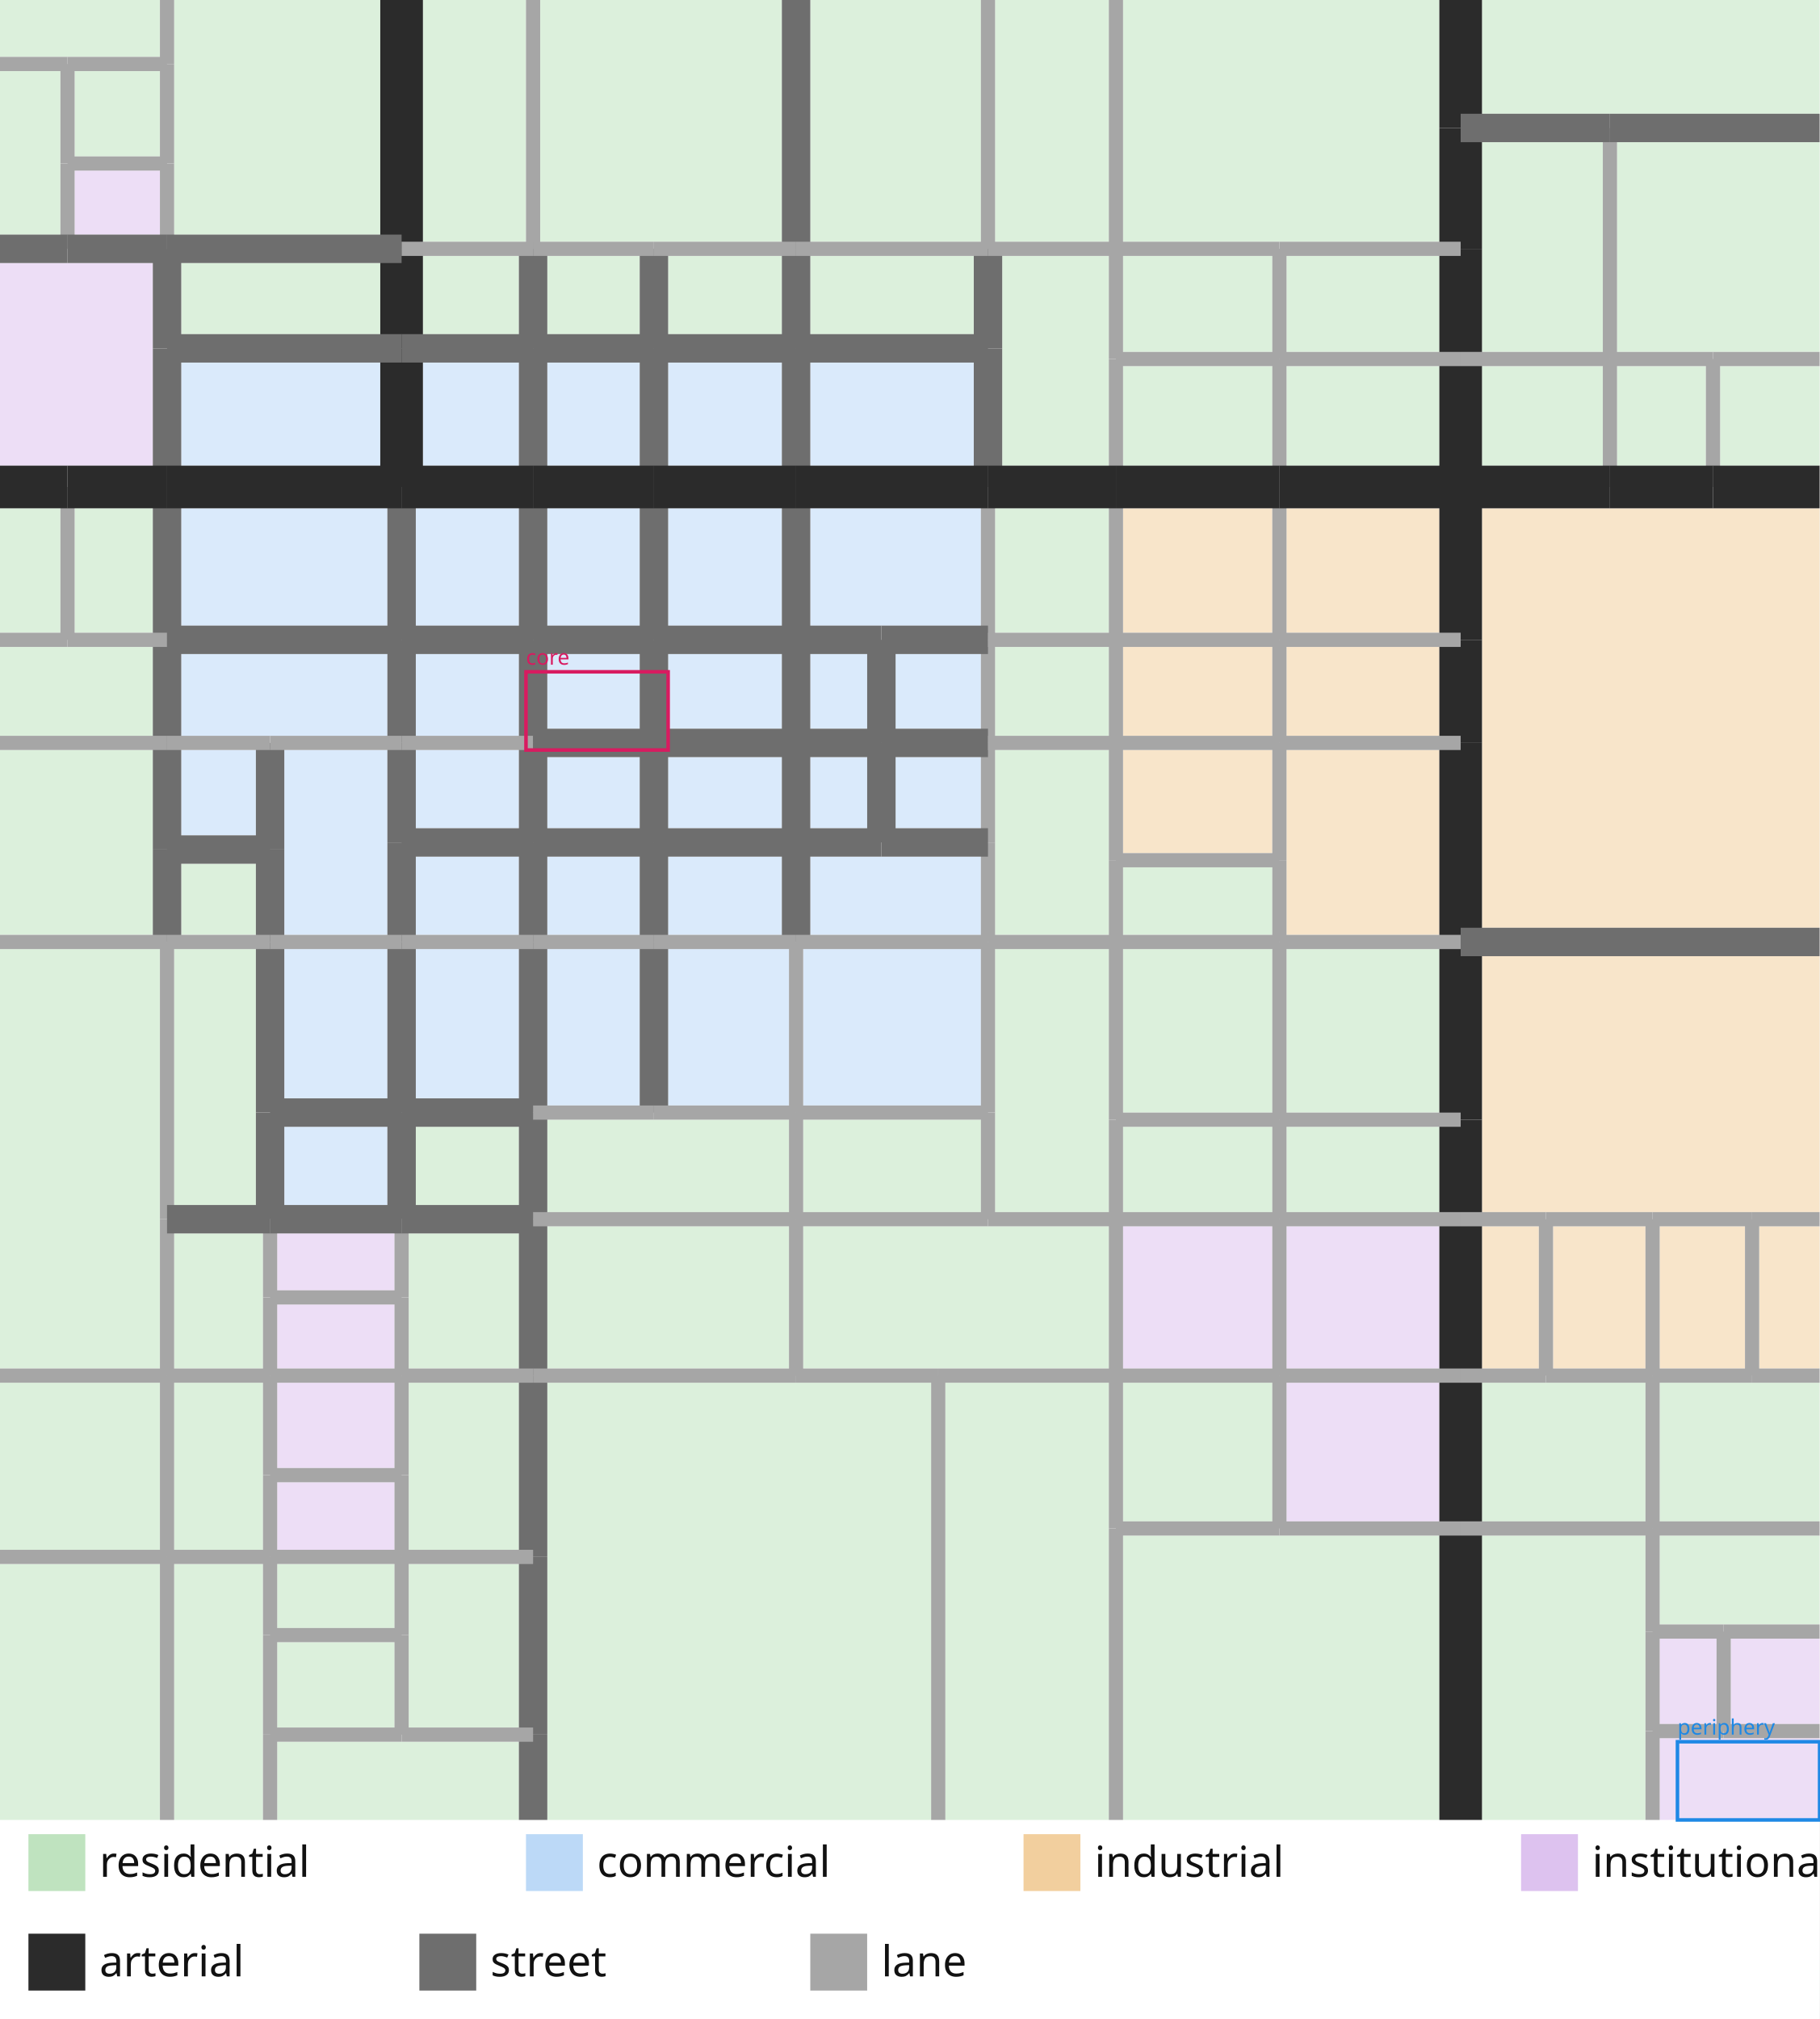
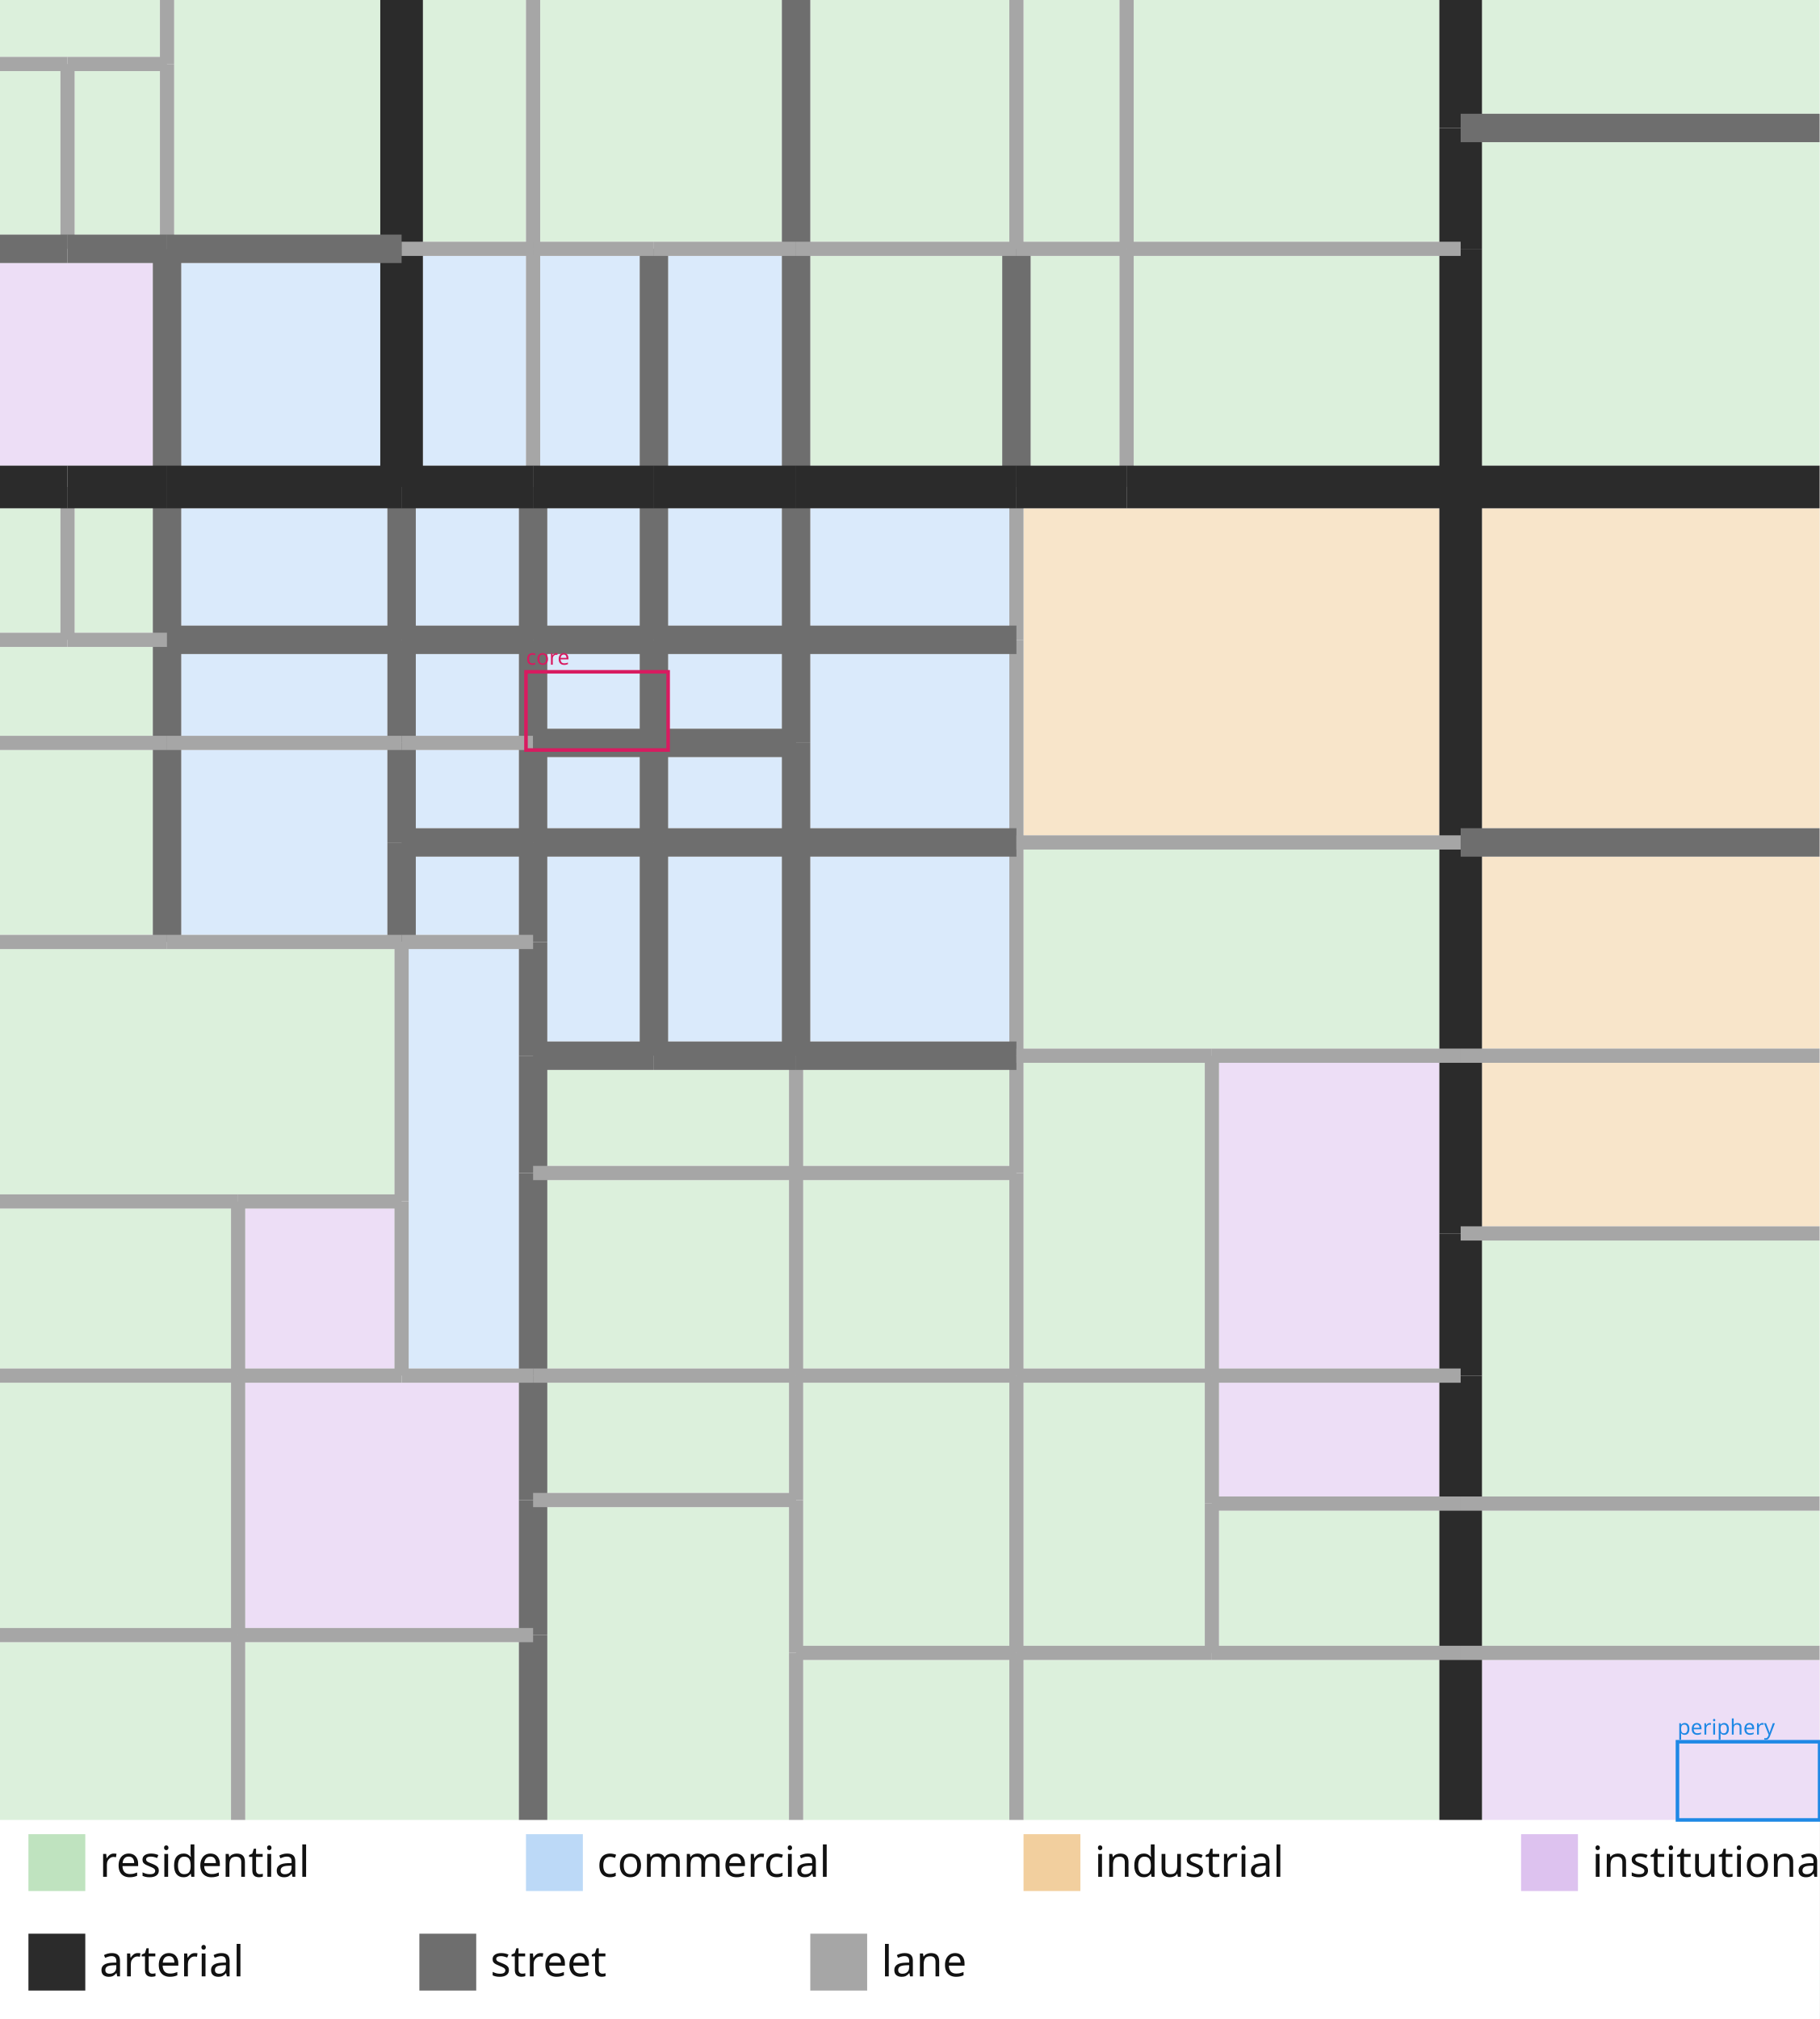
<svg xmlns="http://www.w3.org/2000/svg" width="512" height="568" viewBox="0 0 512 568">
  <rect x="0" y="0" width="512" height="568" fill="#ffffff" />
  <rect x="0" y="0" width="45" height="16" fill="#bfe3bf" fill-opacity="0.55" />
  <rect x="49" y="0" width="58" height="66" fill="#bfe3bf" fill-opacity="0.55" />
  <rect x="119" y="0" width="29" height="68" fill="#bfe3bf" fill-opacity="0.55" />
  <rect x="152" y="0" width="68" height="68" fill="#bfe3bf" fill-opacity="0.55" />
-   <rect x="228" y="0" width="48" height="68" fill="#bfe3bf" fill-opacity="0.55" />
-   <rect x="280" y="0" width="32" height="68" fill="#bfe3bf" fill-opacity="0.55" />
-   <rect x="316" y="0" width="89" height="68" fill="#bfe3bf" fill-opacity="0.55" />
+   <rect x="228" y="0" width="56" height="68" fill="#bfe3bf" fill-opacity="0.55" />
+   <rect x="288" y="0" width="27" height="68" fill="#bfe3bf" fill-opacity="0.55" />
+   <rect x="319" y="0" width="86" height="68" fill="#bfe3bf" fill-opacity="0.55" />
  <rect x="417" y="0" width="95" height="32" fill="#bfe3bf" fill-opacity="0.55" />
  <rect x="0" y="20" width="17" height="46" fill="#bfe3bf" fill-opacity="0.55" />
-   <rect x="21" y="20" width="24" height="24" fill="#bfe3bf" fill-opacity="0.55" />
-   <rect x="417" y="40" width="34" height="59" fill="#bfe3bf" fill-opacity="0.55" />
-   <rect x="455" y="40" width="57" height="59" fill="#bfe3bf" fill-opacity="0.55" />
-   <rect x="21" y="48" width="24" height="18" fill="#ddc2ef" fill-opacity="0.55" />
-   <rect x="119" y="72" width="27" height="22" fill="#bfe3bf" fill-opacity="0.55" />
-   <rect x="154" y="72" width="26" height="22" fill="#bfe3bf" fill-opacity="0.55" />
-   <rect x="188" y="72" width="32" height="22" fill="#bfe3bf" fill-opacity="0.55" />
-   <rect x="228" y="72" width="46" height="22" fill="#bfe3bf" fill-opacity="0.55" />
-   <rect x="282" y="72" width="30" height="59" fill="#bfe3bf" fill-opacity="0.55" />
-   <rect x="316" y="72" width="42" height="27" fill="#bfe3bf" fill-opacity="0.55" />
-   <rect x="362" y="72" width="43" height="27" fill="#bfe3bf" fill-opacity="0.55" />
+   <rect x="21" y="20" width="24" height="46" fill="#bfe3bf" fill-opacity="0.55" />
+   <rect x="417" y="40" width="95" height="91" fill="#bfe3bf" fill-opacity="0.55" />
+   <rect x="119" y="72" width="29" height="59" fill="#bcd9f7" fill-opacity="0.55" />
+   <rect x="152" y="72" width="28" height="59" fill="#bcd9f7" fill-opacity="0.55" />
+   <rect x="188" y="72" width="32" height="59" fill="#bcd9f7" fill-opacity="0.55" />
+   <rect x="228" y="72" width="54" height="59" fill="#bfe3bf" fill-opacity="0.55" />
+   <rect x="290" y="72" width="25" height="59" fill="#bfe3bf" fill-opacity="0.55" />
+   <rect x="319" y="72" width="86" height="59" fill="#bfe3bf" fill-opacity="0.55" />
  <rect x="0" y="74" width="43" height="57" fill="#ddc2ef" fill-opacity="0.55" />
-   <rect x="51" y="74" width="56" height="20" fill="#bfe3bf" fill-opacity="0.55" />
-   <rect x="51" y="102" width="56" height="29" fill="#bcd9f7" fill-opacity="0.55" />
-   <rect x="119" y="102" width="27" height="29" fill="#bcd9f7" fill-opacity="0.55" />
-   <rect x="154" y="102" width="26" height="29" fill="#bcd9f7" fill-opacity="0.55" />
-   <rect x="188" y="102" width="32" height="29" fill="#bcd9f7" fill-opacity="0.55" />
-   <rect x="228" y="102" width="46" height="29" fill="#bcd9f7" fill-opacity="0.55" />
-   <rect x="316" y="103" width="42" height="28" fill="#bfe3bf" fill-opacity="0.55" />
-   <rect x="362" y="103" width="43" height="28" fill="#bfe3bf" fill-opacity="0.55" />
-   <rect x="417" y="103" width="34" height="28" fill="#bfe3bf" fill-opacity="0.55" />
-   <rect x="455" y="103" width="25" height="28" fill="#bfe3bf" fill-opacity="0.55" />
-   <rect x="484" y="103" width="28" height="28" fill="#bfe3bf" fill-opacity="0.55" />
+   <rect x="51" y="74" width="56" height="57" fill="#bcd9f7" fill-opacity="0.55" />
  <rect x="0" y="143" width="17" height="35" fill="#bfe3bf" fill-opacity="0.55" />
  <rect x="21" y="143" width="22" height="35" fill="#bfe3bf" fill-opacity="0.55" />
  <rect x="51" y="143" width="58" height="33" fill="#bcd9f7" fill-opacity="0.55" />
  <rect x="117" y="143" width="29" height="33" fill="#bcd9f7" fill-opacity="0.55" />
  <rect x="154" y="143" width="26" height="33" fill="#bcd9f7" fill-opacity="0.55" />
  <rect x="188" y="143" width="32" height="33" fill="#bcd9f7" fill-opacity="0.55" />
-   <rect x="228" y="143" width="48" height="33" fill="#bcd9f7" fill-opacity="0.55" />
-   <rect x="280" y="143" width="32" height="35" fill="#bfe3bf" fill-opacity="0.55" />
-   <rect x="316" y="143" width="42" height="35" fill="#f2cf9e" fill-opacity="0.55" />
-   <rect x="362" y="143" width="43" height="35" fill="#f2cf9e" fill-opacity="0.55" />
-   <rect x="417" y="143" width="95" height="118" fill="#f2cf9e" fill-opacity="0.55" />
+   <rect x="228" y="143" width="56" height="33" fill="#bcd9f7" fill-opacity="0.55" />
+   <rect x="288" y="143" width="117" height="92" fill="#f2cf9e" fill-opacity="0.55" />
+   <rect x="417" y="143" width="95" height="90" fill="#f2cf9e" fill-opacity="0.55" />
  <rect x="0" y="182" width="43" height="25" fill="#bfe3bf" fill-opacity="0.55" />
-   <rect x="280" y="182" width="32" height="25" fill="#bfe3bf" fill-opacity="0.55" />
-   <rect x="316" y="182" width="42" height="25" fill="#f2cf9e" fill-opacity="0.55" />
-   <rect x="362" y="182" width="43" height="25" fill="#f2cf9e" fill-opacity="0.55" />
  <rect x="51" y="184" width="58" height="23" fill="#bcd9f7" fill-opacity="0.55" />
  <rect x="117" y="184" width="29" height="23" fill="#bcd9f7" fill-opacity="0.55" />
  <rect x="154" y="184" width="26" height="21" fill="#bcd9f7" fill-opacity="0.55" />
  <rect x="188" y="184" width="32" height="21" fill="#bcd9f7" fill-opacity="0.55" />
-   <rect x="228" y="184" width="16" height="21" fill="#bcd9f7" fill-opacity="0.55" />
-   <rect x="252" y="184" width="24" height="21" fill="#bcd9f7" fill-opacity="0.55" />
+   <rect x="228" y="184" width="56" height="49" fill="#bcd9f7" fill-opacity="0.55" />
  <rect x="0" y="211" width="43" height="52" fill="#bfe3bf" fill-opacity="0.55" />
-   <rect x="51" y="211" width="21" height="24" fill="#bcd9f7" fill-opacity="0.55" />
-   <rect x="80" y="211" width="29" height="52" fill="#bcd9f7" fill-opacity="0.55" />
+   <rect x="51" y="211" width="58" height="52" fill="#bcd9f7" fill-opacity="0.55" />
  <rect x="117" y="211" width="29" height="22" fill="#bcd9f7" fill-opacity="0.55" />
-   <rect x="280" y="211" width="32" height="52" fill="#bfe3bf" fill-opacity="0.55" />
-   <rect x="316" y="211" width="42" height="29" fill="#f2cf9e" fill-opacity="0.55" />
-   <rect x="362" y="211" width="43" height="52" fill="#f2cf9e" fill-opacity="0.55" />
  <rect x="154" y="213" width="26" height="20" fill="#bcd9f7" fill-opacity="0.55" />
  <rect x="188" y="213" width="32" height="20" fill="#bcd9f7" fill-opacity="0.55" />
-   <rect x="228" y="213" width="16" height="20" fill="#bcd9f7" fill-opacity="0.55" />
-   <rect x="252" y="213" width="24" height="20" fill="#bcd9f7" fill-opacity="0.55" />
+   <rect x="288" y="239" width="117" height="56" fill="#bfe3bf" fill-opacity="0.55" />
  <rect x="117" y="241" width="29" height="22" fill="#bcd9f7" fill-opacity="0.55" />
-   <rect x="154" y="241" width="26" height="22" fill="#bcd9f7" fill-opacity="0.55" />
-   <rect x="188" y="241" width="32" height="22" fill="#bcd9f7" fill-opacity="0.55" />
-   <rect x="228" y="241" width="48" height="22" fill="#bcd9f7" fill-opacity="0.55" />
-   <rect x="51" y="243" width="21" height="20" fill="#bfe3bf" fill-opacity="0.55" />
-   <rect x="316" y="244" width="42" height="19" fill="#bfe3bf" fill-opacity="0.55" />
-   <rect x="0" y="267" width="45" height="118" fill="#bfe3bf" fill-opacity="0.55" />
-   <rect x="49" y="267" width="23" height="72" fill="#bfe3bf" fill-opacity="0.55" />
-   <rect x="80" y="267" width="29" height="42" fill="#bcd9f7" fill-opacity="0.55" />
-   <rect x="117" y="267" width="29" height="42" fill="#bcd9f7" fill-opacity="0.55" />
-   <rect x="154" y="267" width="26" height="44" fill="#bcd9f7" fill-opacity="0.55" />
-   <rect x="188" y="267" width="34" height="44" fill="#bcd9f7" fill-opacity="0.55" />
-   <rect x="226" y="267" width="50" height="44" fill="#bcd9f7" fill-opacity="0.55" />
-   <rect x="280" y="267" width="32" height="74" fill="#bfe3bf" fill-opacity="0.55" />
-   <rect x="316" y="267" width="42" height="46" fill="#bfe3bf" fill-opacity="0.55" />
-   <rect x="362" y="267" width="43" height="46" fill="#bfe3bf" fill-opacity="0.55" />
-   <rect x="417" y="269" width="95" height="72" fill="#f2cf9e" fill-opacity="0.55" />
-   <rect x="154" y="315" width="68" height="26" fill="#bfe3bf" fill-opacity="0.55" />
-   <rect x="226" y="315" width="50" height="26" fill="#bfe3bf" fill-opacity="0.55" />
-   <rect x="80" y="317" width="29" height="22" fill="#bcd9f7" fill-opacity="0.55" />
-   <rect x="117" y="317" width="29" height="22" fill="#bfe3bf" fill-opacity="0.55" />
-   <rect x="316" y="317" width="42" height="24" fill="#bfe3bf" fill-opacity="0.55" />
-   <rect x="362" y="317" width="43" height="24" fill="#bfe3bf" fill-opacity="0.55" />
-   <rect x="154" y="345" width="68" height="40" fill="#bfe3bf" fill-opacity="0.55" />
-   <rect x="226" y="345" width="86" height="40" fill="#bfe3bf" fill-opacity="0.55" />
-   <rect x="316" y="345" width="42" height="40" fill="#ddc2ef" fill-opacity="0.55" />
-   <rect x="362" y="345" width="43" height="40" fill="#ddc2ef" fill-opacity="0.55" />
-   <rect x="417" y="345" width="16" height="40" fill="#f2cf9e" fill-opacity="0.55" />
-   <rect x="437" y="345" width="26" height="40" fill="#f2cf9e" fill-opacity="0.55" />
-   <rect x="467" y="345" width="24" height="40" fill="#f2cf9e" fill-opacity="0.55" />
-   <rect x="495" y="345" width="17" height="40" fill="#f2cf9e" fill-opacity="0.55" />
-   <rect x="49" y="347" width="25" height="38" fill="#bfe3bf" fill-opacity="0.55" />
-   <rect x="78" y="347" width="33" height="16" fill="#ddc2ef" fill-opacity="0.55" />
-   <rect x="115" y="347" width="31" height="38" fill="#bfe3bf" fill-opacity="0.55" />
-   <rect x="78" y="367" width="33" height="18" fill="#ddc2ef" fill-opacity="0.55" />
-   <rect x="0" y="389" width="45" height="47" fill="#bfe3bf" fill-opacity="0.55" />
-   <rect x="49" y="389" width="25" height="47" fill="#bfe3bf" fill-opacity="0.55" />
-   <rect x="78" y="389" width="33" height="24" fill="#ddc2ef" fill-opacity="0.55" />
-   <rect x="115" y="389" width="31" height="47" fill="#bfe3bf" fill-opacity="0.55" />
-   <rect x="154" y="389" width="108" height="123" fill="#bfe3bf" fill-opacity="0.55" />
-   <rect x="266" y="389" width="46" height="123" fill="#bfe3bf" fill-opacity="0.55" />
-   <rect x="316" y="389" width="42" height="39" fill="#bfe3bf" fill-opacity="0.55" />
-   <rect x="362" y="389" width="43" height="39" fill="#ddc2ef" fill-opacity="0.55" />
-   <rect x="417" y="389" width="46" height="39" fill="#bfe3bf" fill-opacity="0.55" />
-   <rect x="467" y="389" width="45" height="39" fill="#bfe3bf" fill-opacity="0.55" />
-   <rect x="78" y="417" width="33" height="19" fill="#ddc2ef" fill-opacity="0.55" />
-   <rect x="316" y="432" width="89" height="80" fill="#bfe3bf" fill-opacity="0.55" />
-   <rect x="417" y="432" width="46" height="80" fill="#bfe3bf" fill-opacity="0.55" />
-   <rect x="467" y="432" width="45" height="25" fill="#bfe3bf" fill-opacity="0.55" />
-   <rect x="0" y="440" width="45" height="72" fill="#bfe3bf" fill-opacity="0.55" />
-   <rect x="49" y="440" width="25" height="72" fill="#bfe3bf" fill-opacity="0.55" />
-   <rect x="78" y="440" width="33" height="18" fill="#bfe3bf" fill-opacity="0.55" />
-   <rect x="115" y="440" width="31" height="46" fill="#bfe3bf" fill-opacity="0.55" />
-   <rect x="467" y="461" width="16" height="24" fill="#ddc2ef" fill-opacity="0.55" />
-   <rect x="487" y="461" width="25" height="24" fill="#ddc2ef" fill-opacity="0.55" />
-   <rect x="78" y="462" width="33" height="24" fill="#bfe3bf" fill-opacity="0.55" />
-   <rect x="467" y="489" width="45" height="23" fill="#ddc2ef" fill-opacity="0.55" />
-   <rect x="78" y="490" width="68" height="22" fill="#bfe3bf" fill-opacity="0.55" />
-   <rect x="17" y="18" width="4" height="28" fill="#a6a6a6" />
-   <rect x="17" y="46" width="4" height="24" fill="#a6a6a6" />
+   <rect x="154" y="241" width="26" height="52" fill="#bcd9f7" fill-opacity="0.55" />
+   <rect x="188" y="241" width="32" height="52" fill="#bcd9f7" fill-opacity="0.55" />
+   <rect x="228" y="241" width="56" height="52" fill="#bcd9f7" fill-opacity="0.55" />
+   <rect x="417" y="241" width="95" height="54" fill="#f2cf9e" fill-opacity="0.55" />
+   <rect x="0" y="267" width="111" height="69" fill="#bfe3bf" fill-opacity="0.55" />
+   <rect x="115" y="267" width="31" height="118" fill="#bcd9f7" fill-opacity="0.55" />
+   <rect x="288" y="299" width="51" height="86" fill="#bfe3bf" fill-opacity="0.55" />
+   <rect x="343" y="299" width="62" height="86" fill="#ddc2ef" fill-opacity="0.55" />
+   <rect x="417" y="299" width="95" height="46" fill="#f2cf9e" fill-opacity="0.55" />
+   <rect x="154" y="301" width="68" height="27" fill="#bfe3bf" fill-opacity="0.55" />
+   <rect x="226" y="301" width="58" height="27" fill="#bfe3bf" fill-opacity="0.55" />
+   <rect x="154" y="332" width="68" height="53" fill="#bfe3bf" fill-opacity="0.55" />
+   <rect x="226" y="332" width="58" height="53" fill="#bfe3bf" fill-opacity="0.55" />
+   <rect x="0" y="340" width="65" height="45" fill="#bfe3bf" fill-opacity="0.55" />
+   <rect x="69" y="340" width="42" height="45" fill="#ddc2ef" fill-opacity="0.55" />
+   <rect x="417" y="349" width="95" height="72" fill="#bfe3bf" fill-opacity="0.55" />
+   <rect x="0" y="389" width="65" height="69" fill="#bfe3bf" fill-opacity="0.55" />
+   <rect x="69" y="389" width="77" height="69" fill="#ddc2ef" fill-opacity="0.55" />
+   <rect x="154" y="389" width="68" height="31" fill="#bfe3bf" fill-opacity="0.55" />
+   <rect x="226" y="389" width="58" height="74" fill="#bfe3bf" fill-opacity="0.55" />
+   <rect x="288" y="389" width="51" height="74" fill="#bfe3bf" fill-opacity="0.55" />
+   <rect x="343" y="389" width="62" height="32" fill="#ddc2ef" fill-opacity="0.55" />
+   <rect x="154" y="424" width="68" height="88" fill="#bfe3bf" fill-opacity="0.55" />
+   <rect x="343" y="425" width="62" height="38" fill="#bfe3bf" fill-opacity="0.55" />
+   <rect x="417" y="425" width="95" height="38" fill="#bfe3bf" fill-opacity="0.55" />
+   <rect x="0" y="462" width="65" height="50" fill="#bfe3bf" fill-opacity="0.55" />
+   <rect x="69" y="462" width="77" height="50" fill="#bfe3bf" fill-opacity="0.55" />
+   <rect x="226" y="467" width="58" height="45" fill="#bfe3bf" fill-opacity="0.55" />
+   <rect x="288" y="467" width="117" height="45" fill="#bfe3bf" fill-opacity="0.55" />
+   <rect x="417" y="467" width="95" height="45" fill="#ddc2ef" fill-opacity="0.55" />
+   <rect x="17" y="18" width="4" height="52" fill="#a6a6a6" />
  <rect x="17" y="137" width="4" height="43" fill="#a6a6a6" />
  <rect x="45" y="0" width="4" height="18" fill="#a6a6a6" />
-   <rect x="45" y="18" width="4" height="28" fill="#a6a6a6" />
-   <rect x="45" y="46" width="4" height="24" fill="#a6a6a6" />
-   <rect x="43" y="70" width="8" height="28" fill="#6e6e6e" />
-   <rect x="43" y="98" width="8" height="39" fill="#6e6e6e" />
+   <rect x="45" y="18" width="4" height="52" fill="#a6a6a6" />
+   <rect x="43" y="70" width="8" height="67" fill="#6e6e6e" />
  <rect x="43" y="137" width="8" height="43" fill="#6e6e6e" />
  <rect x="43" y="180" width="8" height="29" fill="#6e6e6e" />
-   <rect x="43" y="209" width="8" height="30" fill="#6e6e6e" />
-   <rect x="43" y="239" width="8" height="26" fill="#6e6e6e" />
-   <rect x="45" y="265" width="4" height="78" fill="#a6a6a6" />
-   <rect x="45" y="343" width="4" height="44" fill="#a6a6a6" />
-   <rect x="45" y="387" width="4" height="51" fill="#a6a6a6" />
-   <rect x="45" y="438" width="4" height="74" fill="#a6a6a6" />
-   <rect x="72" y="209" width="8" height="30" fill="#6e6e6e" />
-   <rect x="72" y="239" width="8" height="26" fill="#6e6e6e" />
-   <rect x="72" y="265" width="8" height="48" fill="#6e6e6e" />
-   <rect x="72" y="313" width="8" height="30" fill="#6e6e6e" />
-   <rect x="74" y="343" width="4" height="22" fill="#a6a6a6" />
-   <rect x="74" y="365" width="4" height="22" fill="#a6a6a6" />
-   <rect x="74" y="387" width="4" height="28" fill="#a6a6a6" />
-   <rect x="74" y="415" width="4" height="23" fill="#a6a6a6" />
-   <rect x="74" y="438" width="4" height="22" fill="#a6a6a6" />
-   <rect x="74" y="460" width="4" height="28" fill="#a6a6a6" />
-   <rect x="74" y="488" width="4" height="24" fill="#a6a6a6" />
+   <rect x="43" y="209" width="8" height="56" fill="#6e6e6e" />
+   <rect x="65" y="338" width="4" height="49" fill="#a6a6a6" />
+   <rect x="65" y="387" width="4" height="73" fill="#a6a6a6" />
+   <rect x="65" y="460" width="4" height="52" fill="#a6a6a6" />
  <rect x="107" y="0" width="12" height="70" fill="#2b2b2b" />
-   <rect x="107" y="70" width="12" height="28" fill="#2b2b2b" />
-   <rect x="107" y="98" width="12" height="39" fill="#2b2b2b" />
+   <rect x="107" y="70" width="12" height="67" fill="#2b2b2b" />
  <rect x="109" y="137" width="8" height="43" fill="#6e6e6e" />
  <rect x="109" y="180" width="8" height="29" fill="#6e6e6e" />
  <rect x="109" y="209" width="8" height="28" fill="#6e6e6e" />
  <rect x="109" y="237" width="8" height="28" fill="#6e6e6e" />
-   <rect x="109" y="265" width="8" height="48" fill="#6e6e6e" />
-   <rect x="109" y="313" width="8" height="30" fill="#6e6e6e" />
-   <rect x="111" y="343" width="4" height="22" fill="#a6a6a6" />
-   <rect x="111" y="365" width="4" height="22" fill="#a6a6a6" />
-   <rect x="111" y="387" width="4" height="28" fill="#a6a6a6" />
-   <rect x="111" y="415" width="4" height="23" fill="#a6a6a6" />
-   <rect x="111" y="438" width="4" height="22" fill="#a6a6a6" />
-   <rect x="111" y="460" width="4" height="28" fill="#a6a6a6" />
+   <rect x="111" y="265" width="4" height="73" fill="#a6a6a6" />
+   <rect x="111" y="338" width="4" height="49" fill="#a6a6a6" />
  <rect x="148" y="0" width="4" height="70" fill="#a6a6a6" />
-   <rect x="146" y="70" width="8" height="28" fill="#6e6e6e" />
-   <rect x="146" y="98" width="8" height="39" fill="#6e6e6e" />
+   <rect x="148" y="70" width="4" height="67" fill="#a6a6a6" />
  <rect x="146" y="137" width="8" height="43" fill="#6e6e6e" />
  <rect x="146" y="180" width="8" height="29" fill="#6e6e6e" />
  <rect x="146" y="209" width="8" height="28" fill="#6e6e6e" />
  <rect x="146" y="237" width="8" height="28" fill="#6e6e6e" />
-   <rect x="146" y="265" width="8" height="48" fill="#6e6e6e" />
-   <rect x="146" y="313" width="8" height="30" fill="#6e6e6e" />
-   <rect x="146" y="343" width="8" height="44" fill="#6e6e6e" />
-   <rect x="146" y="387" width="8" height="51" fill="#6e6e6e" />
-   <rect x="146" y="438" width="8" height="50" fill="#6e6e6e" />
-   <rect x="146" y="488" width="8" height="24" fill="#6e6e6e" />
-   <rect x="180" y="70" width="8" height="28" fill="#6e6e6e" />
-   <rect x="180" y="98" width="8" height="39" fill="#6e6e6e" />
+   <rect x="146" y="265" width="8" height="32" fill="#6e6e6e" />
+   <rect x="146" y="297" width="8" height="33" fill="#6e6e6e" />
+   <rect x="146" y="330" width="8" height="57" fill="#6e6e6e" />
+   <rect x="146" y="387" width="8" height="35" fill="#6e6e6e" />
+   <rect x="146" y="422" width="8" height="38" fill="#6e6e6e" />
+   <rect x="146" y="460" width="8" height="52" fill="#6e6e6e" />
+   <rect x="180" y="70" width="8" height="67" fill="#6e6e6e" />
  <rect x="180" y="137" width="8" height="43" fill="#6e6e6e" />
  <rect x="180" y="180" width="8" height="29" fill="#6e6e6e" />
  <rect x="180" y="209" width="8" height="28" fill="#6e6e6e" />
-   <rect x="180" y="237" width="8" height="28" fill="#6e6e6e" />
-   <rect x="180" y="265" width="8" height="48" fill="#6e6e6e" />
+   <rect x="180" y="237" width="8" height="60" fill="#6e6e6e" />
  <rect x="220" y="0" width="8" height="70" fill="#6e6e6e" />
-   <rect x="220" y="70" width="8" height="28" fill="#6e6e6e" />
-   <rect x="220" y="98" width="8" height="39" fill="#6e6e6e" />
+   <rect x="220" y="70" width="8" height="67" fill="#6e6e6e" />
  <rect x="220" y="137" width="8" height="43" fill="#6e6e6e" />
  <rect x="220" y="180" width="8" height="29" fill="#6e6e6e" />
  <rect x="220" y="209" width="8" height="28" fill="#6e6e6e" />
-   <rect x="220" y="237" width="8" height="28" fill="#6e6e6e" />
-   <rect x="222" y="265" width="4" height="48" fill="#a6a6a6" />
-   <rect x="222" y="313" width="4" height="30" fill="#a6a6a6" />
-   <rect x="222" y="343" width="4" height="44" fill="#a6a6a6" />
-   <rect x="244" y="180" width="8" height="29" fill="#6e6e6e" />
-   <rect x="244" y="209" width="8" height="28" fill="#6e6e6e" />
-   <rect x="262" y="387" width="4" height="125" fill="#a6a6a6" />
-   <rect x="276" y="0" width="4" height="70" fill="#a6a6a6" />
-   <rect x="274" y="70" width="8" height="28" fill="#6e6e6e" />
-   <rect x="274" y="98" width="8" height="39" fill="#6e6e6e" />
-   <rect x="276" y="137" width="4" height="43" fill="#a6a6a6" />
-   <rect x="276" y="180" width="4" height="29" fill="#a6a6a6" />
-   <rect x="276" y="209" width="4" height="28" fill="#a6a6a6" />
-   <rect x="276" y="237" width="4" height="28" fill="#a6a6a6" />
-   <rect x="276" y="265" width="4" height="48" fill="#a6a6a6" />
-   <rect x="276" y="313" width="4" height="30" fill="#a6a6a6" />
-   <rect x="312" y="0" width="4" height="70" fill="#a6a6a6" />
-   <rect x="312" y="70" width="4" height="31" fill="#a6a6a6" />
-   <rect x="312" y="101" width="4" height="36" fill="#a6a6a6" />
-   <rect x="312" y="137" width="4" height="43" fill="#a6a6a6" />
-   <rect x="312" y="180" width="4" height="29" fill="#a6a6a6" />
-   <rect x="312" y="209" width="4" height="33" fill="#a6a6a6" />
-   <rect x="312" y="242" width="4" height="23" fill="#a6a6a6" />
-   <rect x="312" y="265" width="4" height="50" fill="#a6a6a6" />
-   <rect x="312" y="315" width="4" height="28" fill="#a6a6a6" />
-   <rect x="312" y="343" width="4" height="44" fill="#a6a6a6" />
-   <rect x="312" y="387" width="4" height="43" fill="#a6a6a6" />
-   <rect x="312" y="430" width="4" height="82" fill="#a6a6a6" />
-   <rect x="358" y="70" width="4" height="31" fill="#a6a6a6" />
-   <rect x="358" y="101" width="4" height="36" fill="#a6a6a6" />
-   <rect x="358" y="137" width="4" height="43" fill="#a6a6a6" />
-   <rect x="358" y="180" width="4" height="29" fill="#a6a6a6" />
-   <rect x="358" y="209" width="4" height="33" fill="#a6a6a6" />
-   <rect x="358" y="242" width="4" height="23" fill="#a6a6a6" />
-   <rect x="358" y="265" width="4" height="50" fill="#a6a6a6" />
-   <rect x="358" y="315" width="4" height="28" fill="#a6a6a6" />
-   <rect x="358" y="343" width="4" height="44" fill="#a6a6a6" />
-   <rect x="358" y="387" width="4" height="43" fill="#a6a6a6" />
+   <rect x="220" y="237" width="8" height="60" fill="#6e6e6e" />
+   <rect x="222" y="297" width="4" height="33" fill="#a6a6a6" />
+   <rect x="222" y="330" width="4" height="57" fill="#a6a6a6" />
+   <rect x="222" y="387" width="4" height="35" fill="#a6a6a6" />
+   <rect x="222" y="422" width="4" height="43" fill="#a6a6a6" />
+   <rect x="222" y="465" width="4" height="47" fill="#a6a6a6" />
+   <rect x="284" y="0" width="4" height="70" fill="#a6a6a6" />
+   <rect x="282" y="70" width="8" height="67" fill="#6e6e6e" />
+   <rect x="284" y="137" width="4" height="43" fill="#a6a6a6" />
+   <rect x="284" y="180" width="4" height="57" fill="#a6a6a6" />
+   <rect x="284" y="237" width="4" height="60" fill="#a6a6a6" />
+   <rect x="284" y="297" width="4" height="33" fill="#a6a6a6" />
+   <rect x="284" y="330" width="4" height="57" fill="#a6a6a6" />
+   <rect x="284" y="387" width="4" height="78" fill="#a6a6a6" />
+   <rect x="284" y="465" width="4" height="47" fill="#a6a6a6" />
+   <rect x="315" y="0" width="4" height="70" fill="#a6a6a6" />
+   <rect x="315" y="70" width="4" height="67" fill="#a6a6a6" />
+   <rect x="339" y="297" width="4" height="90" fill="#a6a6a6" />
+   <rect x="339" y="387" width="4" height="36" fill="#a6a6a6" />
+   <rect x="339" y="423" width="4" height="42" fill="#a6a6a6" />
  <rect x="405" y="0" width="12" height="36" fill="#2b2b2b" />
  <rect x="405" y="36" width="12" height="34" fill="#2b2b2b" />
-   <rect x="405" y="70" width="12" height="31" fill="#2b2b2b" />
-   <rect x="405" y="101" width="12" height="36" fill="#2b2b2b" />
-   <rect x="405" y="137" width="12" height="43" fill="#2b2b2b" />
-   <rect x="405" y="180" width="12" height="29" fill="#2b2b2b" />
-   <rect x="405" y="209" width="12" height="56" fill="#2b2b2b" />
-   <rect x="405" y="265" width="12" height="50" fill="#2b2b2b" />
-   <rect x="405" y="315" width="12" height="28" fill="#2b2b2b" />
-   <rect x="405" y="343" width="12" height="44" fill="#2b2b2b" />
-   <rect x="405" y="387" width="12" height="43" fill="#2b2b2b" />
-   <rect x="405" y="430" width="12" height="82" fill="#2b2b2b" />
-   <rect x="433" y="343" width="4" height="44" fill="#a6a6a6" />
-   <rect x="451" y="36" width="4" height="65" fill="#a6a6a6" />
-   <rect x="451" y="101" width="4" height="36" fill="#a6a6a6" />
-   <rect x="463" y="343" width="4" height="44" fill="#a6a6a6" />
-   <rect x="463" y="387" width="4" height="43" fill="#a6a6a6" />
-   <rect x="463" y="430" width="4" height="29" fill="#a6a6a6" />
-   <rect x="463" y="459" width="4" height="28" fill="#a6a6a6" />
-   <rect x="463" y="487" width="4" height="25" fill="#a6a6a6" />
-   <rect x="480" y="101" width="4" height="36" fill="#a6a6a6" />
-   <rect x="483" y="459" width="4" height="28" fill="#a6a6a6" />
-   <rect x="491" y="343" width="4" height="44" fill="#a6a6a6" />
+   <rect x="405" y="70" width="12" height="67" fill="#2b2b2b" />
+   <rect x="405" y="137" width="12" height="100" fill="#2b2b2b" />
+   <rect x="405" y="237" width="12" height="60" fill="#2b2b2b" />
+   <rect x="405" y="297" width="12" height="50" fill="#2b2b2b" />
+   <rect x="405" y="347" width="12" height="40" fill="#2b2b2b" />
+   <rect x="405" y="387" width="12" height="36" fill="#2b2b2b" />
+   <rect x="405" y="423" width="12" height="42" fill="#2b2b2b" />
+   <rect x="405" y="465" width="12" height="47" fill="#2b2b2b" />
  <rect x="0" y="16" width="19" height="4" fill="#a6a6a6" />
  <rect x="19" y="16" width="28" height="4" fill="#a6a6a6" />
-   <rect x="411" y="32" width="42" height="8" fill="#6e6e6e" />
-   <rect x="453" y="32" width="59" height="8" fill="#6e6e6e" />
-   <rect x="19" y="44" width="28" height="4" fill="#a6a6a6" />
+   <rect x="411" y="32" width="101" height="8" fill="#6e6e6e" />
  <rect x="0" y="66" width="19" height="8" fill="#6e6e6e" />
  <rect x="19" y="66" width="28" height="8" fill="#6e6e6e" />
  <rect x="47" y="66" width="66" height="8" fill="#6e6e6e" />
  <rect x="113" y="68" width="37" height="4" fill="#a6a6a6" />
  <rect x="150" y="68" width="34" height="4" fill="#a6a6a6" />
  <rect x="184" y="68" width="40" height="4" fill="#a6a6a6" />
-   <rect x="224" y="68" width="54" height="4" fill="#a6a6a6" />
-   <rect x="278" y="68" width="36" height="4" fill="#a6a6a6" />
-   <rect x="314" y="68" width="46" height="4" fill="#a6a6a6" />
-   <rect x="360" y="68" width="51" height="4" fill="#a6a6a6" />
-   <rect x="47" y="94" width="66" height="8" fill="#6e6e6e" />
-   <rect x="113" y="94" width="37" height="8" fill="#6e6e6e" />
-   <rect x="150" y="94" width="34" height="8" fill="#6e6e6e" />
-   <rect x="184" y="94" width="40" height="8" fill="#6e6e6e" />
-   <rect x="224" y="94" width="54" height="8" fill="#6e6e6e" />
-   <rect x="314" y="99" width="46" height="4" fill="#a6a6a6" />
-   <rect x="360" y="99" width="51" height="4" fill="#a6a6a6" />
-   <rect x="411" y="99" width="42" height="4" fill="#a6a6a6" />
-   <rect x="453" y="99" width="29" height="4" fill="#a6a6a6" />
-   <rect x="482" y="99" width="30" height="4" fill="#a6a6a6" />
+   <rect x="224" y="68" width="62" height="4" fill="#a6a6a6" />
+   <rect x="286" y="68" width="31" height="4" fill="#a6a6a6" />
+   <rect x="317" y="68" width="94" height="4" fill="#a6a6a6" />
  <rect x="0" y="131" width="19" height="12" fill="#2b2b2b" />
  <rect x="19" y="131" width="28" height="12" fill="#2b2b2b" />
  <rect x="47" y="131" width="66" height="12" fill="#2b2b2b" />
  <rect x="113" y="131" width="37" height="12" fill="#2b2b2b" />
  <rect x="150" y="131" width="34" height="12" fill="#2b2b2b" />
  <rect x="184" y="131" width="40" height="12" fill="#2b2b2b" />
-   <rect x="224" y="131" width="54" height="12" fill="#2b2b2b" />
-   <rect x="278" y="131" width="36" height="12" fill="#2b2b2b" />
-   <rect x="314" y="131" width="46" height="12" fill="#2b2b2b" />
-   <rect x="360" y="131" width="51" height="12" fill="#2b2b2b" />
-   <rect x="411" y="131" width="42" height="12" fill="#2b2b2b" />
-   <rect x="453" y="131" width="29" height="12" fill="#2b2b2b" />
-   <rect x="482" y="131" width="30" height="12" fill="#2b2b2b" />
+   <rect x="224" y="131" width="62" height="12" fill="#2b2b2b" />
+   <rect x="286" y="131" width="31" height="12" fill="#2b2b2b" />
+   <rect x="317" y="131" width="94" height="12" fill="#2b2b2b" />
+   <rect x="411" y="131" width="101" height="12" fill="#2b2b2b" />
  <rect x="0" y="178" width="19" height="4" fill="#a6a6a6" />
  <rect x="19" y="178" width="28" height="4" fill="#a6a6a6" />
  <rect x="47" y="176" width="66" height="8" fill="#6e6e6e" />
  <rect x="113" y="176" width="37" height="8" fill="#6e6e6e" />
  <rect x="150" y="176" width="34" height="8" fill="#6e6e6e" />
  <rect x="184" y="176" width="40" height="8" fill="#6e6e6e" />
-   <rect x="224" y="176" width="24" height="8" fill="#6e6e6e" />
-   <rect x="248" y="176" width="30" height="8" fill="#6e6e6e" />
-   <rect x="278" y="178" width="36" height="4" fill="#a6a6a6" />
-   <rect x="314" y="178" width="46" height="4" fill="#a6a6a6" />
-   <rect x="360" y="178" width="51" height="4" fill="#a6a6a6" />
+   <rect x="224" y="176" width="62" height="8" fill="#6e6e6e" />
  <rect x="0" y="207" width="47" height="4" fill="#a6a6a6" />
-   <rect x="47" y="207" width="29" height="4" fill="#a6a6a6" />
-   <rect x="76" y="207" width="37" height="4" fill="#a6a6a6" />
+   <rect x="47" y="207" width="66" height="4" fill="#a6a6a6" />
  <rect x="113" y="207" width="37" height="4" fill="#a6a6a6" />
  <rect x="150" y="205" width="34" height="8" fill="#6e6e6e" />
  <rect x="184" y="205" width="40" height="8" fill="#6e6e6e" />
-   <rect x="224" y="205" width="24" height="8" fill="#6e6e6e" />
-   <rect x="248" y="205" width="30" height="8" fill="#6e6e6e" />
-   <rect x="278" y="207" width="36" height="4" fill="#a6a6a6" />
-   <rect x="314" y="207" width="46" height="4" fill="#a6a6a6" />
-   <rect x="360" y="207" width="51" height="4" fill="#a6a6a6" />
  <rect x="113" y="233" width="37" height="8" fill="#6e6e6e" />
  <rect x="150" y="233" width="34" height="8" fill="#6e6e6e" />
  <rect x="184" y="233" width="40" height="8" fill="#6e6e6e" />
-   <rect x="224" y="233" width="24" height="8" fill="#6e6e6e" />
-   <rect x="248" y="233" width="30" height="8" fill="#6e6e6e" />
-   <rect x="47" y="235" width="29" height="8" fill="#6e6e6e" />
-   <rect x="314" y="240" width="46" height="4" fill="#a6a6a6" />
+   <rect x="224" y="233" width="62" height="8" fill="#6e6e6e" />
+   <rect x="286" y="235" width="125" height="4" fill="#a6a6a6" />
+   <rect x="411" y="233" width="101" height="8" fill="#6e6e6e" />
  <rect x="0" y="263" width="47" height="4" fill="#a6a6a6" />
-   <rect x="47" y="263" width="29" height="4" fill="#a6a6a6" />
-   <rect x="76" y="263" width="37" height="4" fill="#a6a6a6" />
+   <rect x="47" y="263" width="66" height="4" fill="#a6a6a6" />
  <rect x="113" y="263" width="37" height="4" fill="#a6a6a6" />
-   <rect x="150" y="263" width="34" height="4" fill="#a6a6a6" />
-   <rect x="184" y="263" width="40" height="4" fill="#a6a6a6" />
-   <rect x="224" y="263" width="54" height="4" fill="#a6a6a6" />
-   <rect x="278" y="263" width="36" height="4" fill="#a6a6a6" />
-   <rect x="314" y="263" width="46" height="4" fill="#a6a6a6" />
-   <rect x="360" y="263" width="51" height="4" fill="#a6a6a6" />
-   <rect x="411" y="261" width="101" height="8" fill="#6e6e6e" />
-   <rect x="76" y="309" width="37" height="8" fill="#6e6e6e" />
-   <rect x="113" y="309" width="37" height="8" fill="#6e6e6e" />
-   <rect x="150" y="311" width="34" height="4" fill="#a6a6a6" />
-   <rect x="184" y="311" width="40" height="4" fill="#a6a6a6" />
-   <rect x="224" y="311" width="54" height="4" fill="#a6a6a6" />
-   <rect x="314" y="313" width="46" height="4" fill="#a6a6a6" />
-   <rect x="360" y="313" width="51" height="4" fill="#a6a6a6" />
-   <rect x="47" y="339" width="29" height="8" fill="#6e6e6e" />
-   <rect x="76" y="339" width="37" height="8" fill="#6e6e6e" />
-   <rect x="113" y="339" width="37" height="8" fill="#6e6e6e" />
-   <rect x="150" y="341" width="74" height="4" fill="#a6a6a6" />
-   <rect x="224" y="341" width="54" height="4" fill="#a6a6a6" />
-   <rect x="278" y="341" width="36" height="4" fill="#a6a6a6" />
-   <rect x="314" y="341" width="46" height="4" fill="#a6a6a6" />
-   <rect x="360" y="341" width="51" height="4" fill="#a6a6a6" />
-   <rect x="411" y="341" width="24" height="4" fill="#a6a6a6" />
-   <rect x="435" y="341" width="30" height="4" fill="#a6a6a6" />
-   <rect x="465" y="341" width="28" height="4" fill="#a6a6a6" />
-   <rect x="493" y="341" width="19" height="4" fill="#a6a6a6" />
-   <rect x="76" y="363" width="37" height="4" fill="#a6a6a6" />
-   <rect x="0" y="385" width="47" height="4" fill="#a6a6a6" />
-   <rect x="47" y="385" width="29" height="4" fill="#a6a6a6" />
-   <rect x="76" y="385" width="37" height="4" fill="#a6a6a6" />
+   <rect x="150" y="293" width="34" height="8" fill="#6e6e6e" />
+   <rect x="184" y="293" width="40" height="8" fill="#6e6e6e" />
+   <rect x="224" y="293" width="62" height="8" fill="#6e6e6e" />
+   <rect x="286" y="295" width="55" height="4" fill="#a6a6a6" />
+   <rect x="341" y="295" width="70" height="4" fill="#a6a6a6" />
+   <rect x="411" y="295" width="101" height="4" fill="#a6a6a6" />
+   <rect x="150" y="328" width="74" height="4" fill="#a6a6a6" />
+   <rect x="224" y="328" width="62" height="4" fill="#a6a6a6" />
+   <rect x="0" y="336" width="67" height="4" fill="#a6a6a6" />
+   <rect x="67" y="336" width="46" height="4" fill="#a6a6a6" />
+   <rect x="411" y="345" width="101" height="4" fill="#a6a6a6" />
+   <rect x="0" y="385" width="67" height="4" fill="#a6a6a6" />
+   <rect x="67" y="385" width="46" height="4" fill="#a6a6a6" />
  <rect x="113" y="385" width="37" height="4" fill="#a6a6a6" />
  <rect x="150" y="385" width="74" height="4" fill="#a6a6a6" />
-   <rect x="224" y="385" width="40" height="4" fill="#a6a6a6" />
-   <rect x="264" y="385" width="50" height="4" fill="#a6a6a6" />
-   <rect x="314" y="385" width="46" height="4" fill="#a6a6a6" />
-   <rect x="360" y="385" width="51" height="4" fill="#a6a6a6" />
-   <rect x="411" y="385" width="24" height="4" fill="#a6a6a6" />
-   <rect x="435" y="385" width="30" height="4" fill="#a6a6a6" />
-   <rect x="465" y="385" width="28" height="4" fill="#a6a6a6" />
-   <rect x="493" y="385" width="19" height="4" fill="#a6a6a6" />
-   <rect x="76" y="413" width="37" height="4" fill="#a6a6a6" />
-   <rect x="314" y="428" width="46" height="4" fill="#a6a6a6" />
-   <rect x="360" y="428" width="51" height="4" fill="#a6a6a6" />
-   <rect x="411" y="428" width="54" height="4" fill="#a6a6a6" />
-   <rect x="465" y="428" width="47" height="4" fill="#a6a6a6" />
-   <rect x="0" y="436" width="47" height="4" fill="#a6a6a6" />
-   <rect x="47" y="436" width="29" height="4" fill="#a6a6a6" />
-   <rect x="76" y="436" width="37" height="4" fill="#a6a6a6" />
-   <rect x="113" y="436" width="37" height="4" fill="#a6a6a6" />
-   <rect x="465" y="457" width="20" height="4" fill="#a6a6a6" />
-   <rect x="485" y="457" width="27" height="4" fill="#a6a6a6" />
-   <rect x="76" y="458" width="37" height="4" fill="#a6a6a6" />
-   <rect x="465" y="485" width="20" height="4" fill="#a6a6a6" />
-   <rect x="485" y="485" width="27" height="4" fill="#a6a6a6" />
-   <rect x="76" y="486" width="37" height="4" fill="#a6a6a6" />
-   <rect x="113" y="486" width="37" height="4" fill="#a6a6a6" />
+   <rect x="224" y="385" width="62" height="4" fill="#a6a6a6" />
+   <rect x="286" y="385" width="55" height="4" fill="#a6a6a6" />
+   <rect x="341" y="385" width="70" height="4" fill="#a6a6a6" />
+   <rect x="150" y="420" width="74" height="4" fill="#a6a6a6" />
+   <rect x="341" y="421" width="70" height="4" fill="#a6a6a6" />
+   <rect x="411" y="421" width="101" height="4" fill="#a6a6a6" />
+   <rect x="0" y="458" width="67" height="4" fill="#a6a6a6" />
+   <rect x="67" y="458" width="83" height="4" fill="#a6a6a6" />
+   <rect x="224" y="463" width="62" height="4" fill="#a6a6a6" />
+   <rect x="286" y="463" width="55" height="4" fill="#a6a6a6" />
+   <rect x="341" y="463" width="70" height="4" fill="#a6a6a6" />
+   <rect x="411" y="463" width="101" height="4" fill="#a6a6a6" />
  <rect x="148" y="189" width="40" height="22" fill="none" stroke="#d81b60" stroke-width="1" />
  <text x="148" y="187" font-family="sans-serif" font-size="6" fill="#d81b60">core</text>
  <rect x="472" y="490" width="40" height="22" fill="none" stroke="#1e88e5" stroke-width="1" />
  <text x="472" y="488" font-family="sans-serif" font-size="6" fill="#1e88e5">periphery</text>
  <rect x="8" y="516" width="16" height="16" fill="#bfe3bf" />
  <text x="28" y="528" font-family="sans-serif" font-size="12" fill="#111">residential</text>
  <rect x="148" y="516" width="16" height="16" fill="#bcd9f7" />
  <text x="168" y="528" font-family="sans-serif" font-size="12" fill="#111">commercial</text>
  <rect x="288" y="516" width="16" height="16" fill="#f2cf9e" />
  <text x="308" y="528" font-family="sans-serif" font-size="12" fill="#111">industrial</text>
  <rect x="428" y="516" width="16" height="16" fill="#ddc2ef" />
  <text x="448" y="528" font-family="sans-serif" font-size="12" fill="#111">institutional</text>
  <rect x="8" y="544" width="16" height="16" fill="#2b2b2b" />
  <text x="28" y="556" font-family="sans-serif" font-size="12" fill="#111">arterial</text>
  <rect x="118" y="544" width="16" height="16" fill="#6e6e6e" />
  <text x="138" y="556" font-family="sans-serif" font-size="12" fill="#111">street</text>
  <rect x="228" y="544" width="16" height="16" fill="#a6a6a6" />
  <text x="248" y="556" font-family="sans-serif" font-size="12" fill="#111">lane</text>
</svg>
